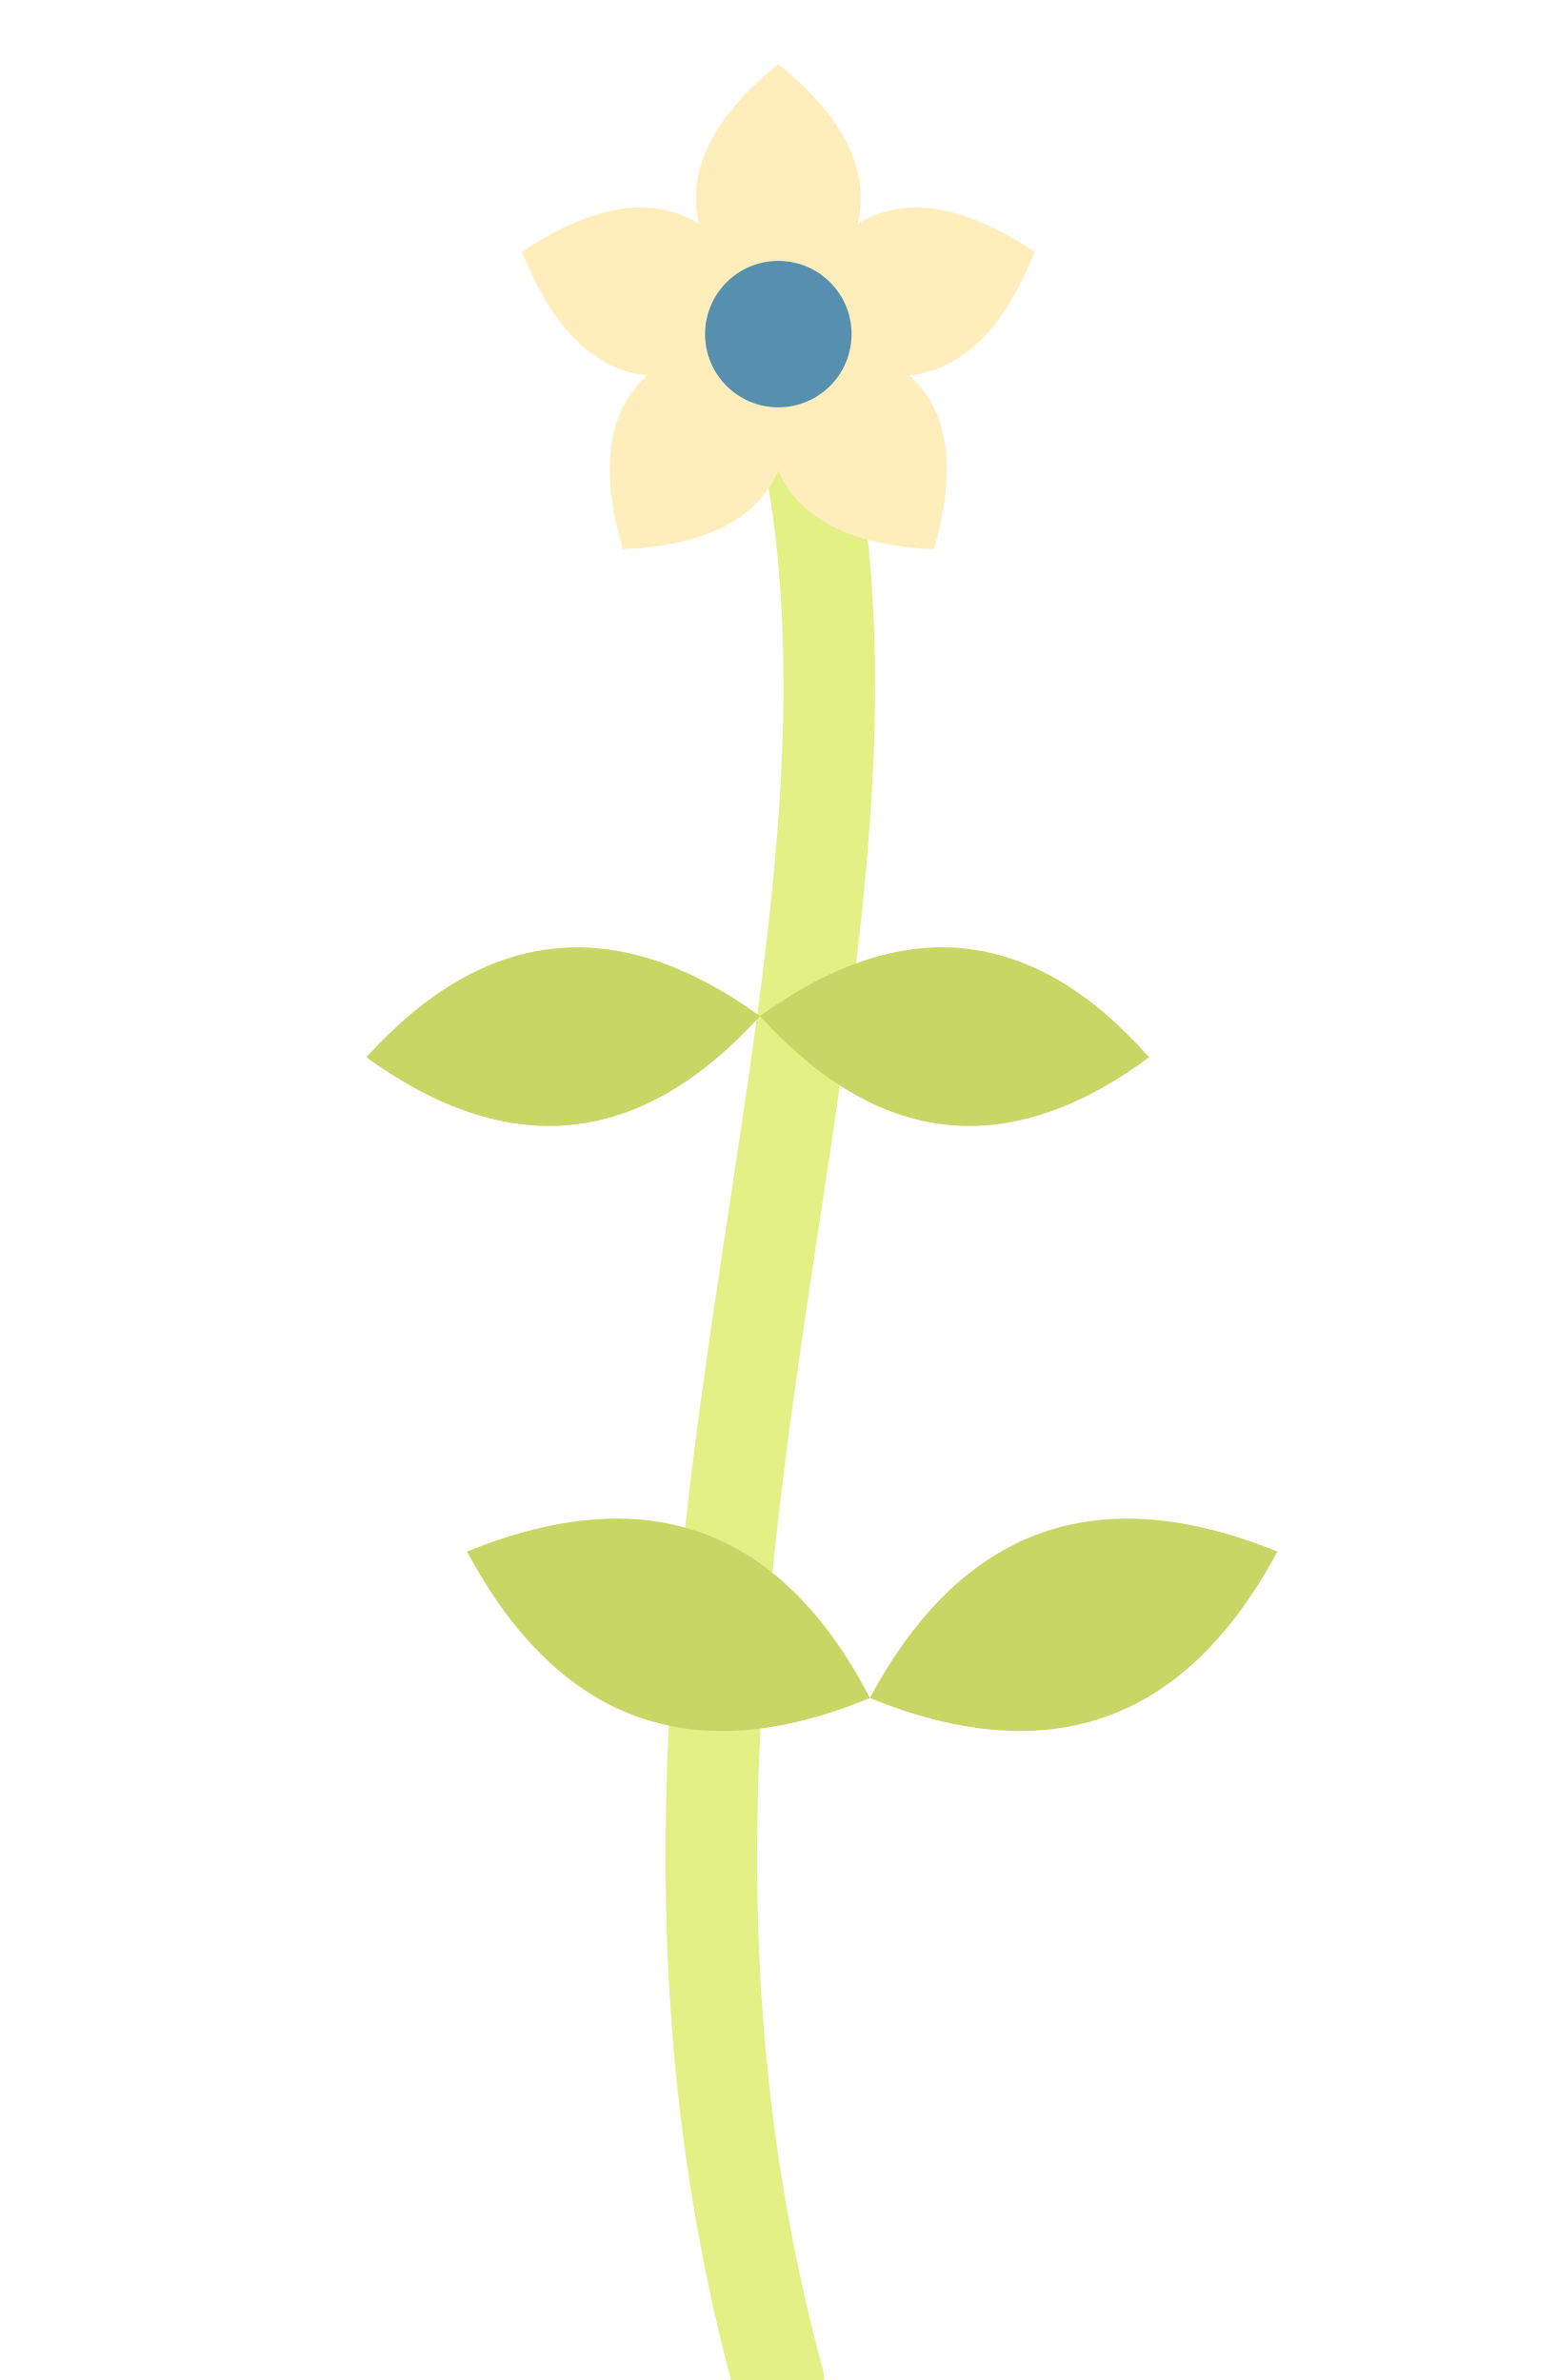
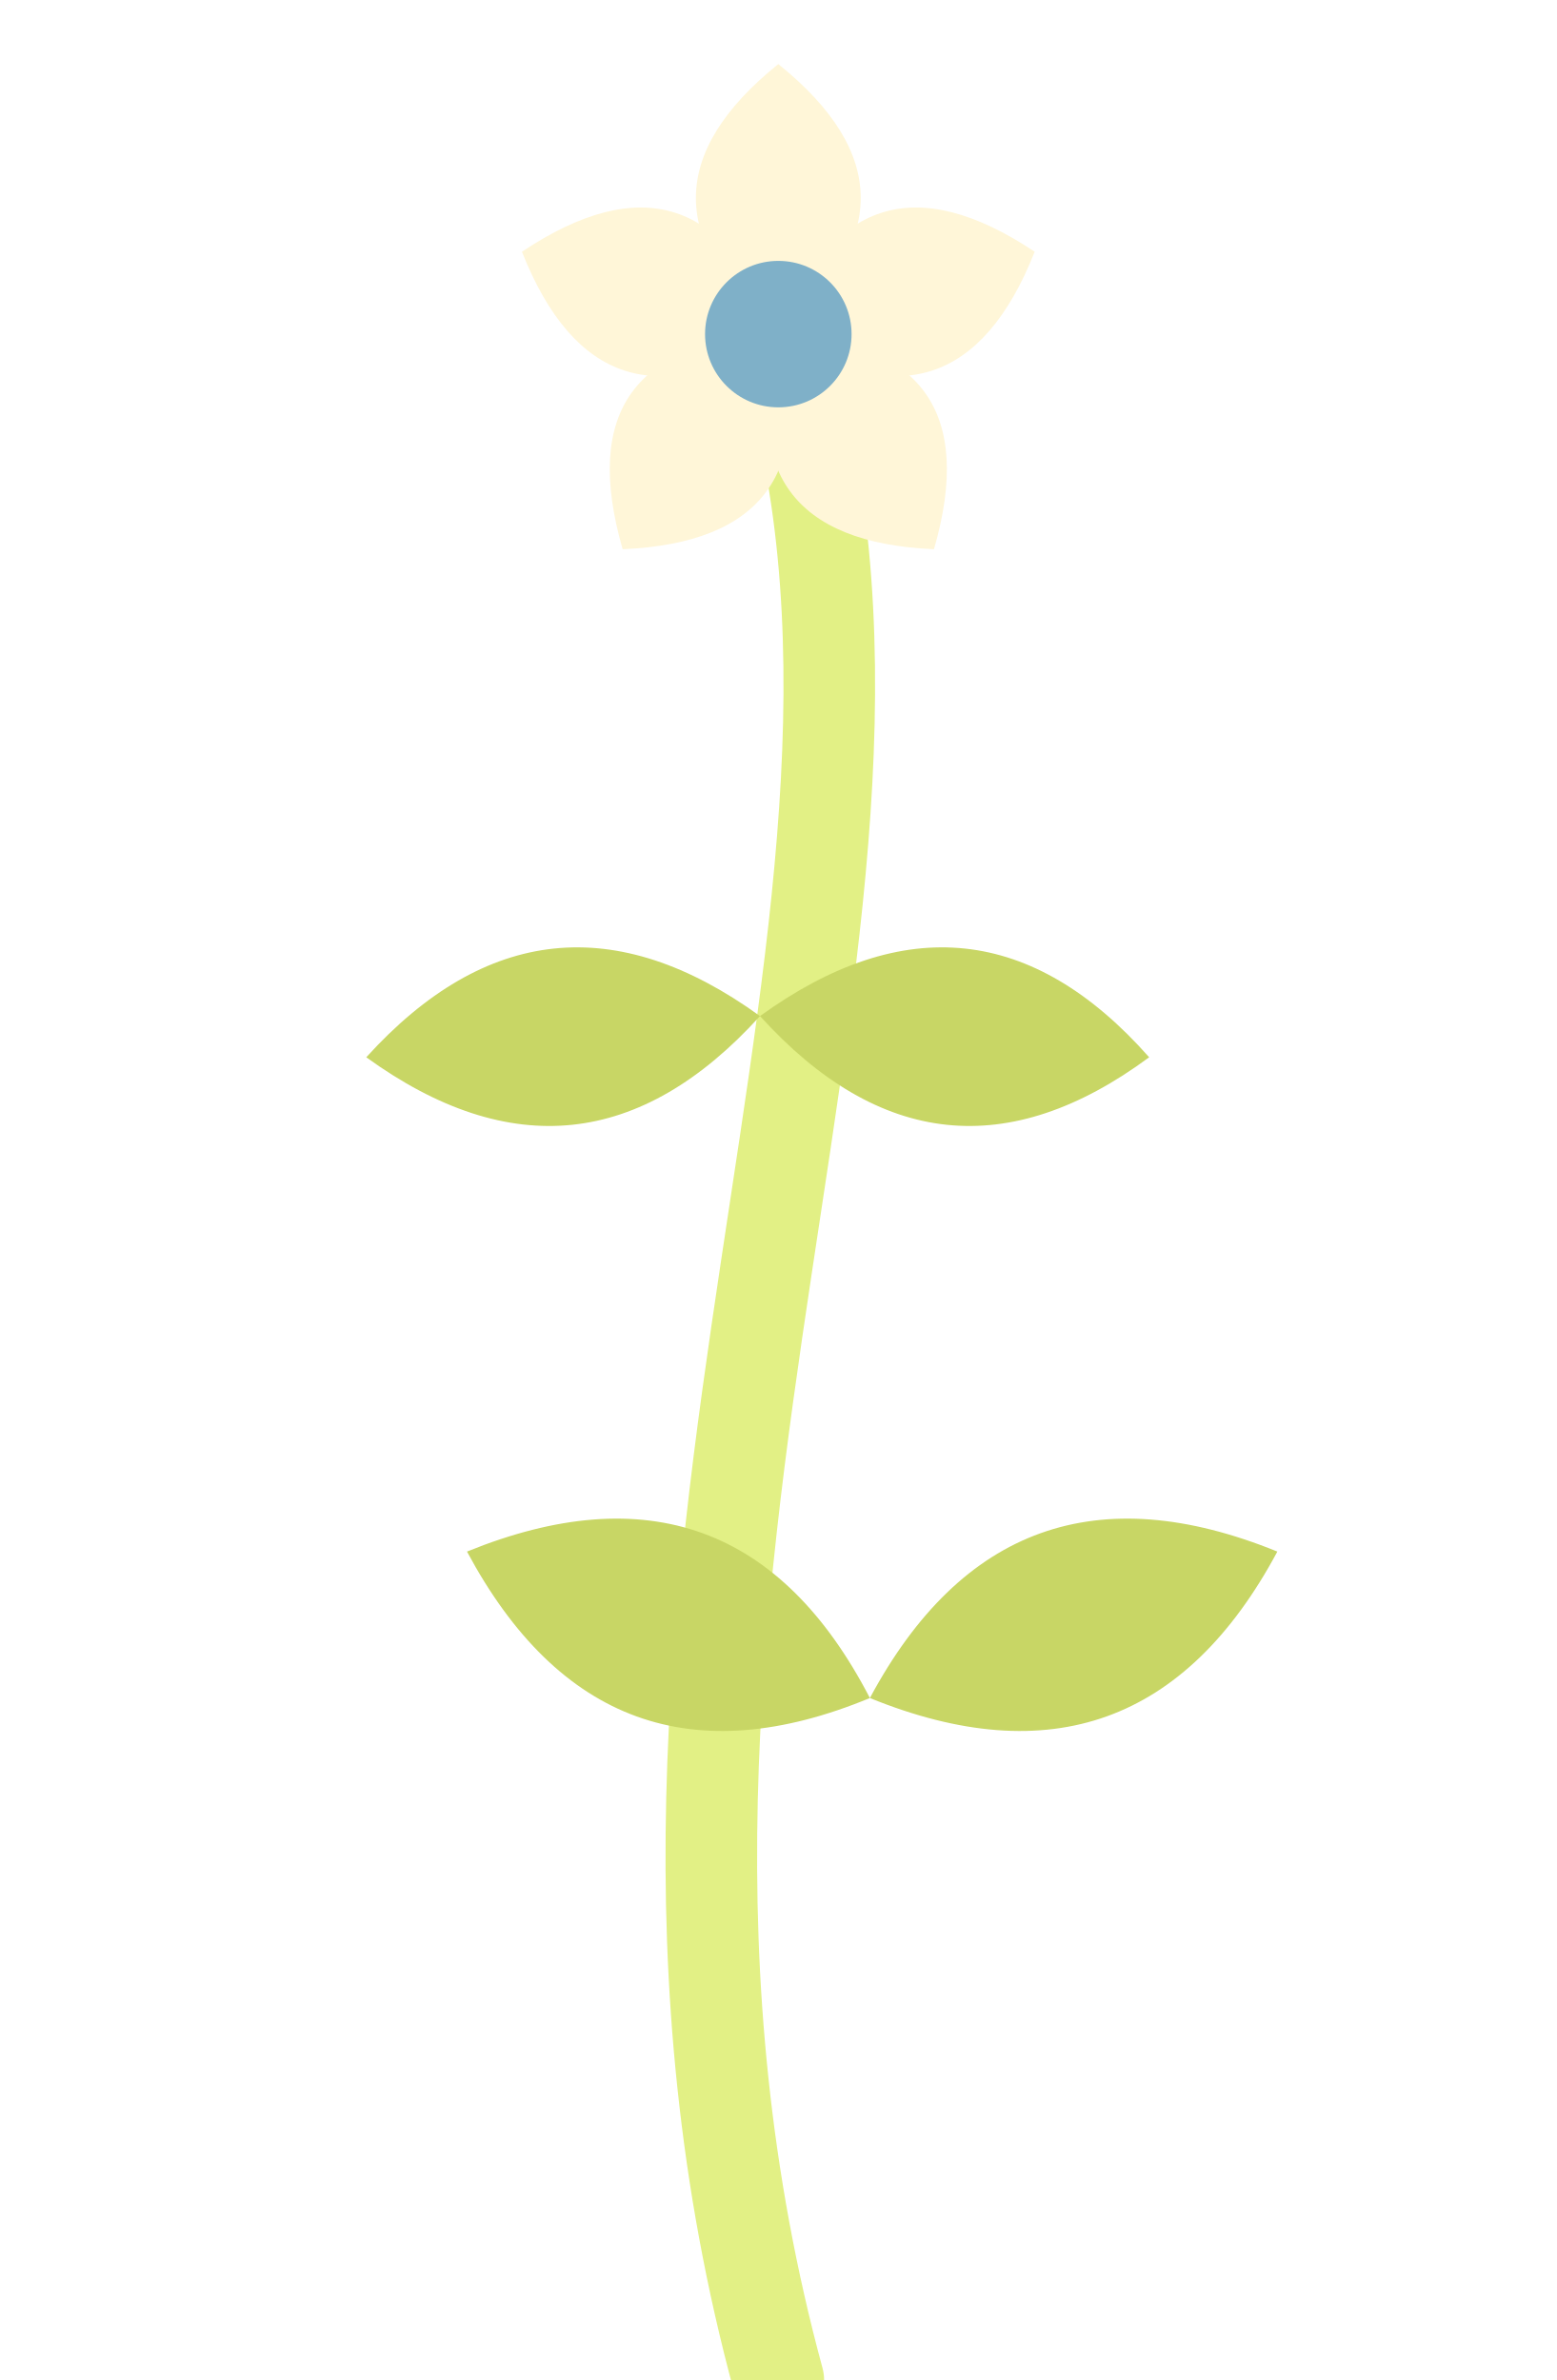
<svg xmlns="http://www.w3.org/2000/svg" width="34" height="52" viewBox="0 0 34 52" fill="none">
  <path d="M 17.0 52.0 C 12.2 34.3 21.1 19.8 17.0 7.3" stroke="#E2F085" stroke-width="2.0" stroke-linecap="round" />
  <path d="M 19.0 37.1 Q 16.1 31.5 10.2 33.9 Q 13.2 39.5 19.0 37.1 Z" fill="#C8D665" />
  <path d="M 19.0 37.1 Q 24.9 39.5 27.9 33.9 Q 22.0 31.5 19.0 37.1 Z" fill="#C8D665" />
  <path d="M 16.6 22.2 Q 11.9 18.8 8.0 23.1 Q 12.7 26.5 16.6 22.2 Z" fill="#C8D665" />
  <path d="M 16.6 22.2 Q 20.5 26.5 25.1 23.1 Q 21.3 18.8 16.6 22.2 Z" fill="#C8D665" />
-   <path d="M 17.0 7.3 Q 20.6 4.3 17.0 1.4 Q 13.4 4.3 17.0 7.3 Z" fill="#FFEDBC" />
-   <path d="M 17.0 7.3 Q 20.9 9.8 22.6 5.5 Q 18.7 2.9 17.0 7.3 Z" fill="#FFEDBC" />
-   <path d="M 17.0 7.3 Q 15.8 11.8 20.4 12.0 Q 21.7 7.5 17.0 7.3 Z" fill="#FFEDBC" />
-   <path d="M 17.0 7.3 Q 12.3 7.5 13.6 12.0 Q 18.2 11.8 17.0 7.3 Z" fill="#FFEDBC" />
-   <path d="M 17.0 7.3 Q 15.3 2.9 11.4 5.5 Q 13.1 9.8 17.0 7.3 Z" fill="#FFEDBC" />
-   <circle cx="17.0" cy="7.3" r="1.6" fill="#5690AE" />
+   <path d="M 17.0 7.3 Q 20.6 4.3 17.0 1.4 Q 13.4 4.3 17.0 7.3 Z" fill="#FFF6D8" />
+   <path d="M 17.0 7.3 Q 20.9 9.8 22.6 5.5 Q 18.7 2.9 17.0 7.3 Z" fill="#FFF6D8" />
+   <path d="M 17.0 7.3 Q 15.8 11.8 20.4 12.0 Q 21.7 7.5 17.0 7.3 Z" fill="#FFF6D8" />
+   <path d="M 17.0 7.3 Q 12.3 7.5 13.6 12.0 Q 18.2 11.8 17.0 7.3 Z" fill="#FFF6D8" />
+   <path d="M 17.0 7.3 Q 15.3 2.9 11.4 5.5 Q 13.1 9.8 17.0 7.3 Z" fill="#FFF6D8" />
+   <circle cx="17.0" cy="7.3" r="1.6" fill="#7FB0C8" />
</svg>
